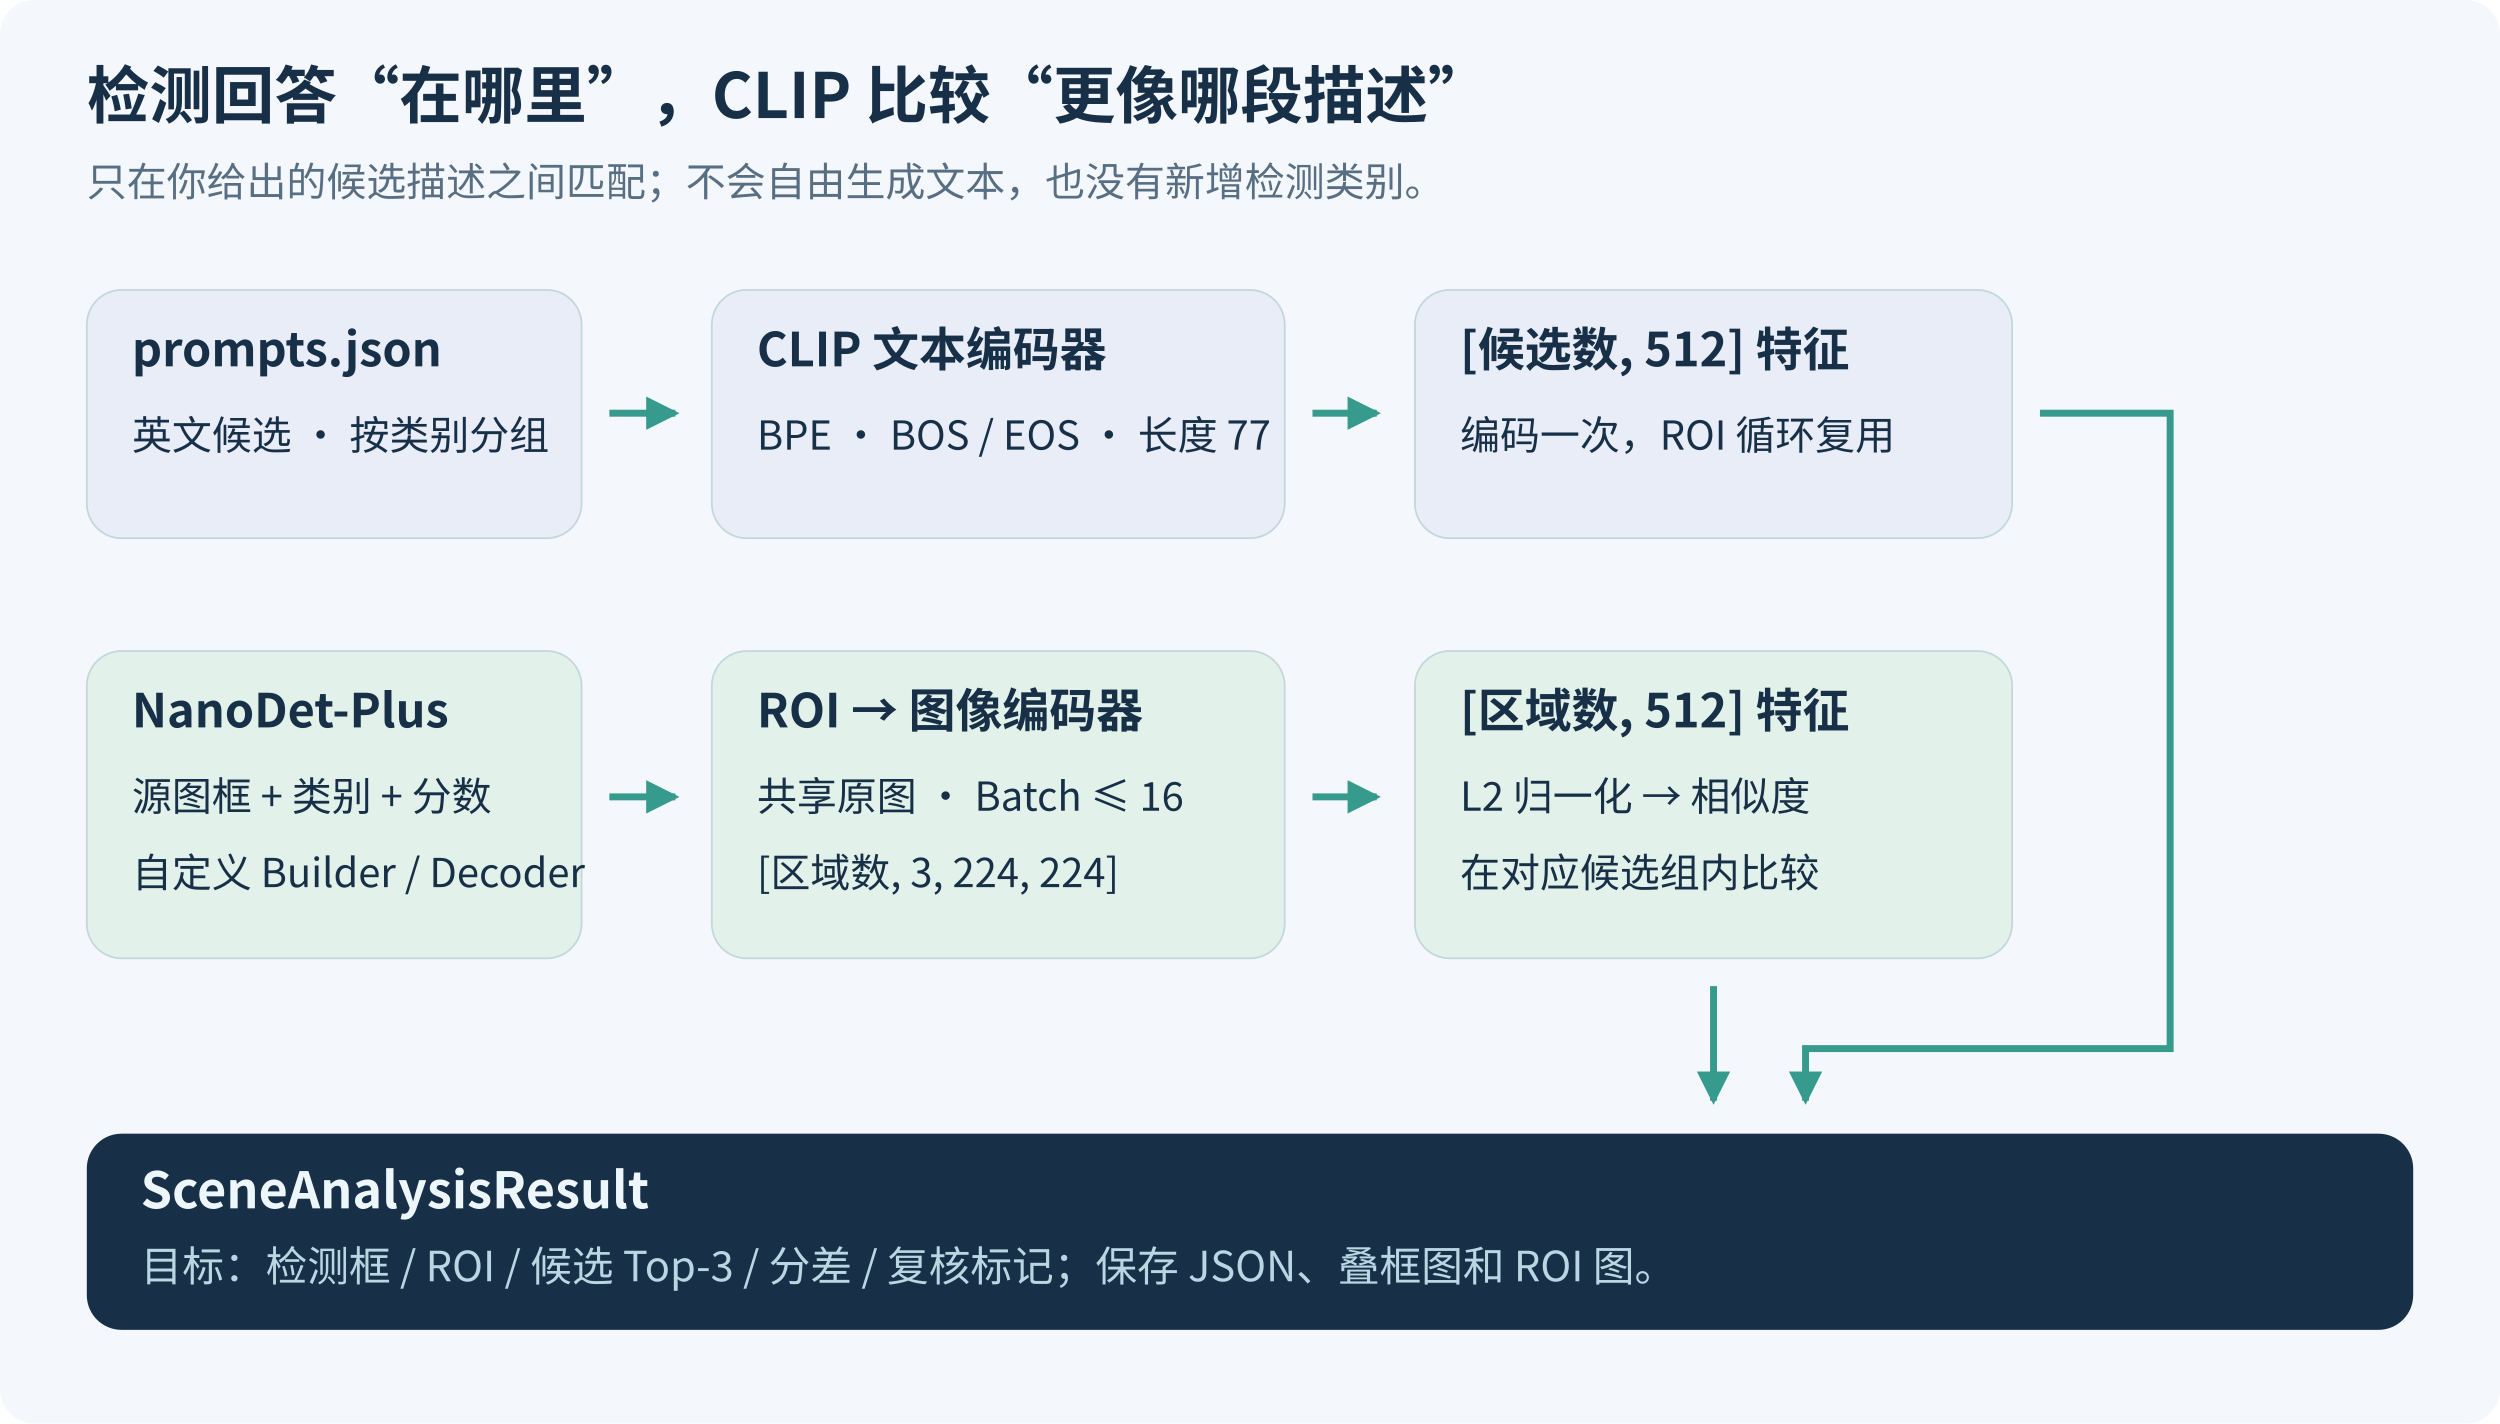
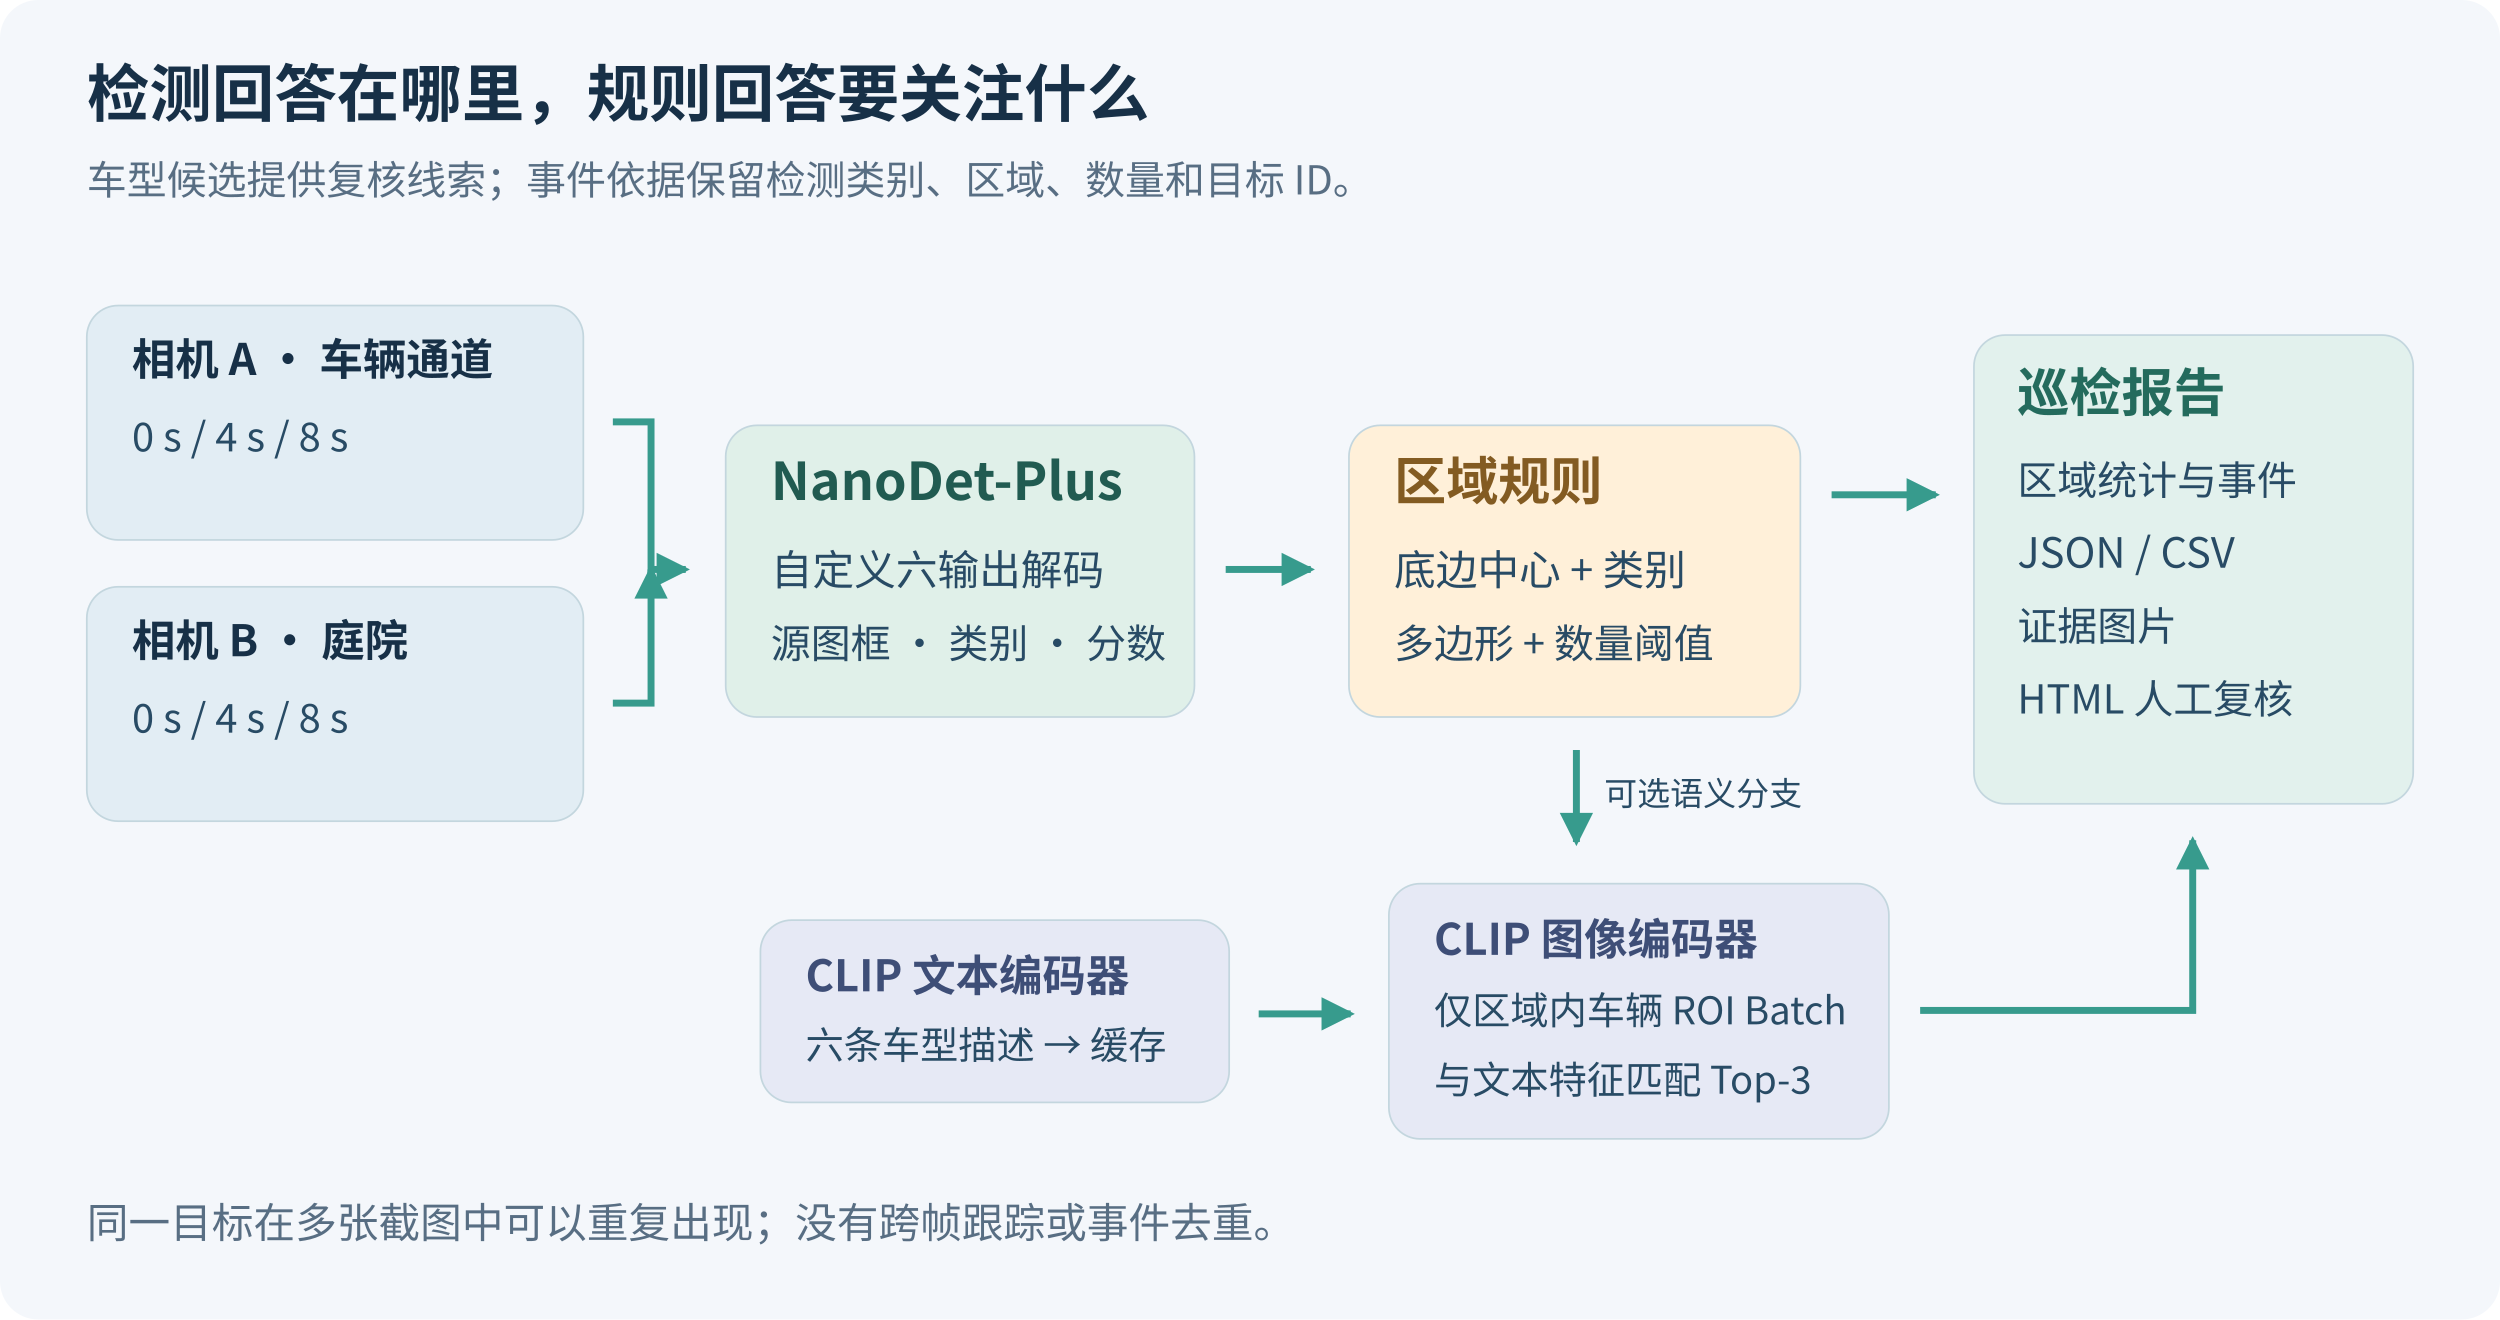
- <svg xmlns="http://www.w3.org/2000/svg" width="1440" height="820" viewBox="0 0 1440 820" role="img" aria-labelledby="title desc">
+ <svg xmlns="http://www.w3.org/2000/svg" width="1440" height="760" viewBox="0 0 1440 760" role="img" aria-labelledby="title desc">
  <defs>
    <marker id="arrow" viewBox="0 0 10 10" refX="8" refY="5" markerWidth="6" markerHeight="6" orient="auto">
-       <path d="M1 1L9 5L1 9Z" fill="#369a8c" />
+       <path d="M1 1L9 5L1 9Z" fill="#379b8d" />
    </marker>
-     <filter id="shadow">
-       <feDropShadow dx="0" dy="8" stdDeviation="8" flood-opacity=".16" />
-     </filter>
  </defs>
-   <rect x="0" y="0" width="1440" height="820" rx="20" fill="#f4f7fb" stroke="none" />
+   <rect width="1440" height="760" rx="22" fill="#f4f7fb" />
  <g font-family="Segoe UI, Microsoft YaHei, Noto Sans CJK SC, sans-serif">
-     <text x="50" y="68" font-size="36" fill="#173047" font-weight="700">检测回答“在哪里”，CLIP 比较“更像哪段描述”</text>
-     <text x="50" y="113" font-size="23" fill="#586e83" font-weight="400">只在你给出的候选描述之间匹配；不会自由生成文本，也没有新增检测类别。</text>
-     <rect x="50" y="167" width="285" height="143" rx="20" fill="#e8edf8" stroke="#c2d7da" />
-     <text x="76" y="211" font-size="27" fill="#173047" font-weight="700">prompts.json</text>
-     <text x="76" y="259" font-size="23" fill="#173047" font-weight="400">英文候选 · 按类别分组</text>
-     <rect x="410" y="167" width="330" height="143" rx="20" fill="#e8edf8" stroke="#c2d7da" />
-     <text x="436" y="211" font-size="27" fill="#173047" font-weight="700">CLIP 文本编码器</text>
-     <text x="436" y="259" font-size="23" fill="#173047" font-weight="400">BPE · BOS / EOS · 长度 77</text>
-     <rect x="815" y="167" width="344" height="143" rx="20" fill="#e8edf8" stroke="#c2d7da" />
-     <text x="841" y="211" font-size="27" fill="#173047" font-weight="700">[候选数, 512] 特征</text>
-     <text x="841" y="259" font-size="23" fill="#173047" font-weight="400">编码一次，ROI 循环复用</text>
-     <path d="M351 238H389" fill="none" stroke="#369a8c" stroke-width="4" marker-end="url(#arrow)" />
-     <path d="M756 238H793" fill="none" stroke="#369a8c" stroke-width="4" marker-end="url(#arrow)" />
-     <rect x="50" y="375" width="285" height="177" rx="20" fill="#e2f1e9" stroke="#c2d7da" />
-     <text x="76" y="419" font-size="27" fill="#173047" font-weight="700">NanoDet-Plus</text>
-     <text x="76" y="467" font-size="23" fill="#173047" font-weight="400">源图框 + 类别 + 分数</text>
-     <text x="76" y="511" font-size="23" fill="#173047" font-weight="400">自定义 Builder / Decoder</text>
-     <rect x="410" y="375" width="330" height="177" rx="20" fill="#e2f1e9" stroke="#c2d7da" />
-     <text x="436" y="419" font-size="27" fill="#173047" font-weight="700">ROI → 图像编码器</text>
-     <text x="436" y="467" font-size="23" fill="#173047" font-weight="400">共享原图 · Batch ≤ 16</text>
-     <text x="436" y="511" font-size="23" fill="#173047" font-weight="400">[区域数, 3, 224, 224]</text>
-     <rect x="815" y="375" width="344" height="177" rx="20" fill="#e2f1e9" stroke="#c2d7da" />
-     <text x="841" y="419" font-size="27" fill="#173047" font-weight="700">[区域数, 512] 特征</text>
-     <text x="841" y="467" font-size="23" fill="#173047" font-weight="400">L2 归一化 → 相似度</text>
-     <text x="841" y="511" font-size="23" fill="#173047" font-weight="400">在对应候选组内比较</text>
-     <path d="M351 459H389" fill="none" stroke="#369a8c" stroke-width="4" marker-end="url(#arrow)" />
-     <path d="M756 459H793" fill="none" stroke="#369a8c" stroke-width="4" marker-end="url(#arrow)" />
-     <path d="M1175 238H1250V604H1040V634" fill="none" stroke="#369a8c" stroke-width="4" marker-end="url(#arrow)" />
-     <path d="M987 568V634" fill="none" stroke="#369a8c" stroke-width="4" marker-end="url(#arrow)" />
-     <rect x="50" y="653" width="1340" height="113" rx="20" fill="#173047" stroke="none" />
-     <text x="81" y="696" font-size="29" fill="#edf6fa" font-weight="700">SceneAnalysisResult</text>
-     <text x="81" y="738" font-size="24" fill="#b9d6e2" font-weight="400">目标：检测框 / ROI / 候选 Top-3 / 分差 / 复核标记；保存 JSON、叠框图和 ROI 图。</text>
+     <text x="50" y="67" font-size="36" fill="#173047" font-weight="700">检测回答在哪里，规则回答要关注什么</text>
+     <text x="50" y="112" font-size="23" fill="#586e83" font-weight="400">车型候选提供复核线索；事件依据保留检测类别、区域、数量和目标 ID。</text>
+     <rect x="50" y="176" width="286" height="135" rx="18" fill="#e2edf4" stroke="#c3d6de" />
+     <text x="76" y="216" font-size="25" fill="#173047" font-weight="650">相机 A · 车辆通道</text>
+     <text x="76" y="260" font-size="23" fill="#284b65" font-weight="400">0 s / 4 s / 8 s</text>
+     <rect x="50" y="338" width="286" height="135" rx="18" fill="#e2edf4" stroke="#c3d6de" />
+     <text x="76" y="378" font-size="25" fill="#173047" font-weight="650">相机 B · 庭院</text>
+     <text x="76" y="422" font-size="23" fill="#284b65" font-weight="400">0 s / 4 s / 8 s</text>
+     <rect x="418" y="245" width="270" height="168" rx="18" fill="#e0f0e9" stroke="#c3d6de" />
+     <text x="444" y="288" font-size="30" fill="#215b51" font-weight="700">NanoDet-Plus</text>
+     <text x="444" y="337" font-size="24" fill="#284b65" font-weight="400">自定义六输出解码</text>
+     <text x="444" y="379" font-size="23" fill="#284b65" font-weight="400">源图框 · 类别 · 分数</text>
+     <rect x="777" y="245" width="260" height="168" rx="18" fill="#fff0d9" stroke="#c3d6de" />
+     <text x="803" y="288" font-size="30" fill="#835b22" font-weight="700">区域规则</text>
+     <text x="803" y="337" font-size="24" fill="#284b65" font-weight="400">底边中心 + 类别</text>
+     <text x="803" y="379" font-size="23" fill="#284b65" font-weight="400">多边形 + 数量阈值</text>
+     <rect x="1137" y="193" width="253" height="270" rx="18" fill="#e2f1ed" stroke="#c3d6de" />
+     <text x="1162" y="237" font-size="30" fill="#246b5d" font-weight="700">巡检报告</text>
+     <text x="1162" y="285" font-size="23" fill="#284b65" font-weight="400">区域统计与事件</text>
+     <text x="1162" y="327" font-size="24" fill="#284b65" font-weight="400">JSON / CSV</text>
+     <text x="1162" y="369" font-size="23" fill="#284b65" font-weight="400">证据图片</text>
+     <text x="1162" y="411" font-size="23" fill="#284b65" font-weight="400">HTML 人工复核</text>
+     <path d="M353 243H375V328H395" fill="none" stroke="#379b8d" stroke-width="4" marker-end="url(#arrow)" />
+     <path d="M353 405H375V328" fill="none" stroke="#379b8d" stroke-width="4" marker-end="url(#arrow)" />
+     <path d="M706 328H755" fill="none" stroke="#379b8d" stroke-width="4" marker-end="url(#arrow)" />
+     <path d="M1055 285H1115" fill="none" stroke="#379b8d" stroke-width="4" marker-end="url(#arrow)" />
+     <rect x="438" y="530" width="270" height="105" rx="18" fill="#e6e9f5" stroke="#c3d6de" />
+     <text x="464" y="571" font-size="25" fill="#3e4e77" font-weight="650">CLIP 文本编码器</text>
+     <text x="464" y="610" font-size="22" fill="#284b65" font-weight="400">六条车型描述 → 缓存</text>
+     <rect x="800" y="509" width="288" height="147" rx="18" fill="#e6e9f5" stroke="#c3d6de" />
+     <text x="826" y="550" font-size="25" fill="#3e4e77" font-weight="650">CLIP 图像编码器</text>
+     <text x="826" y="590" font-size="22" fill="#284b65" font-weight="400">仅区域内车辆 ROI Batch</text>
+     <text x="826" y="630" font-size="22" fill="#284b65" font-weight="400">与文本特征匹配 Top-3</text>
+     <path d="M908 432V485" fill="none" stroke="#379b8d" stroke-width="4" marker-end="url(#arrow)" />
+     <text x="924" y="464" font-size="19" fill="#284b65" font-weight="400">可选语义分支</text>
+     <path d="M725 584H778" fill="none" stroke="#379b8d" stroke-width="4" marker-end="url(#arrow)" />
+     <path d="M1106 582H1263V484" fill="none" stroke="#379b8d" stroke-width="4" marker-end="url(#arrow)" />
+     <text x="50" y="713" font-size="24" fill="#586e83" font-weight="400">同一目标在多张截图中可以重复出现；没有跨帧跟踪或事件去重。</text>
  </g>
</svg>
